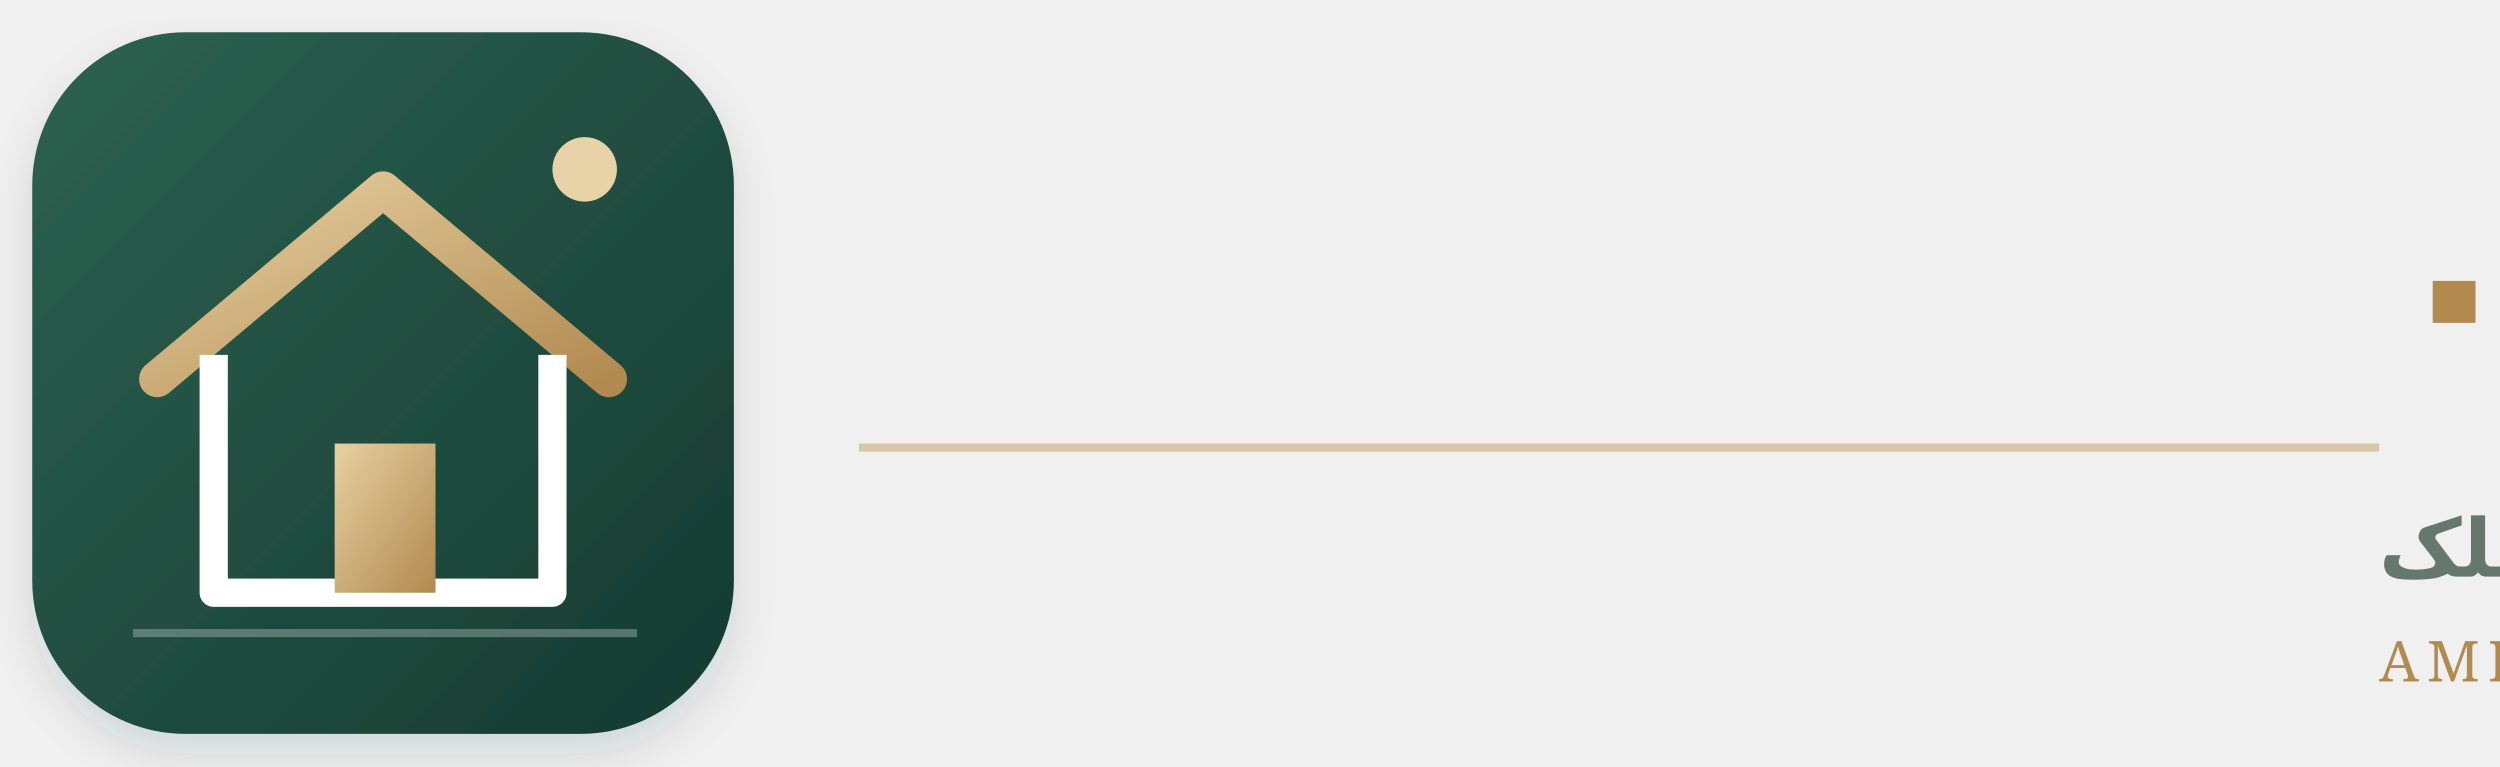
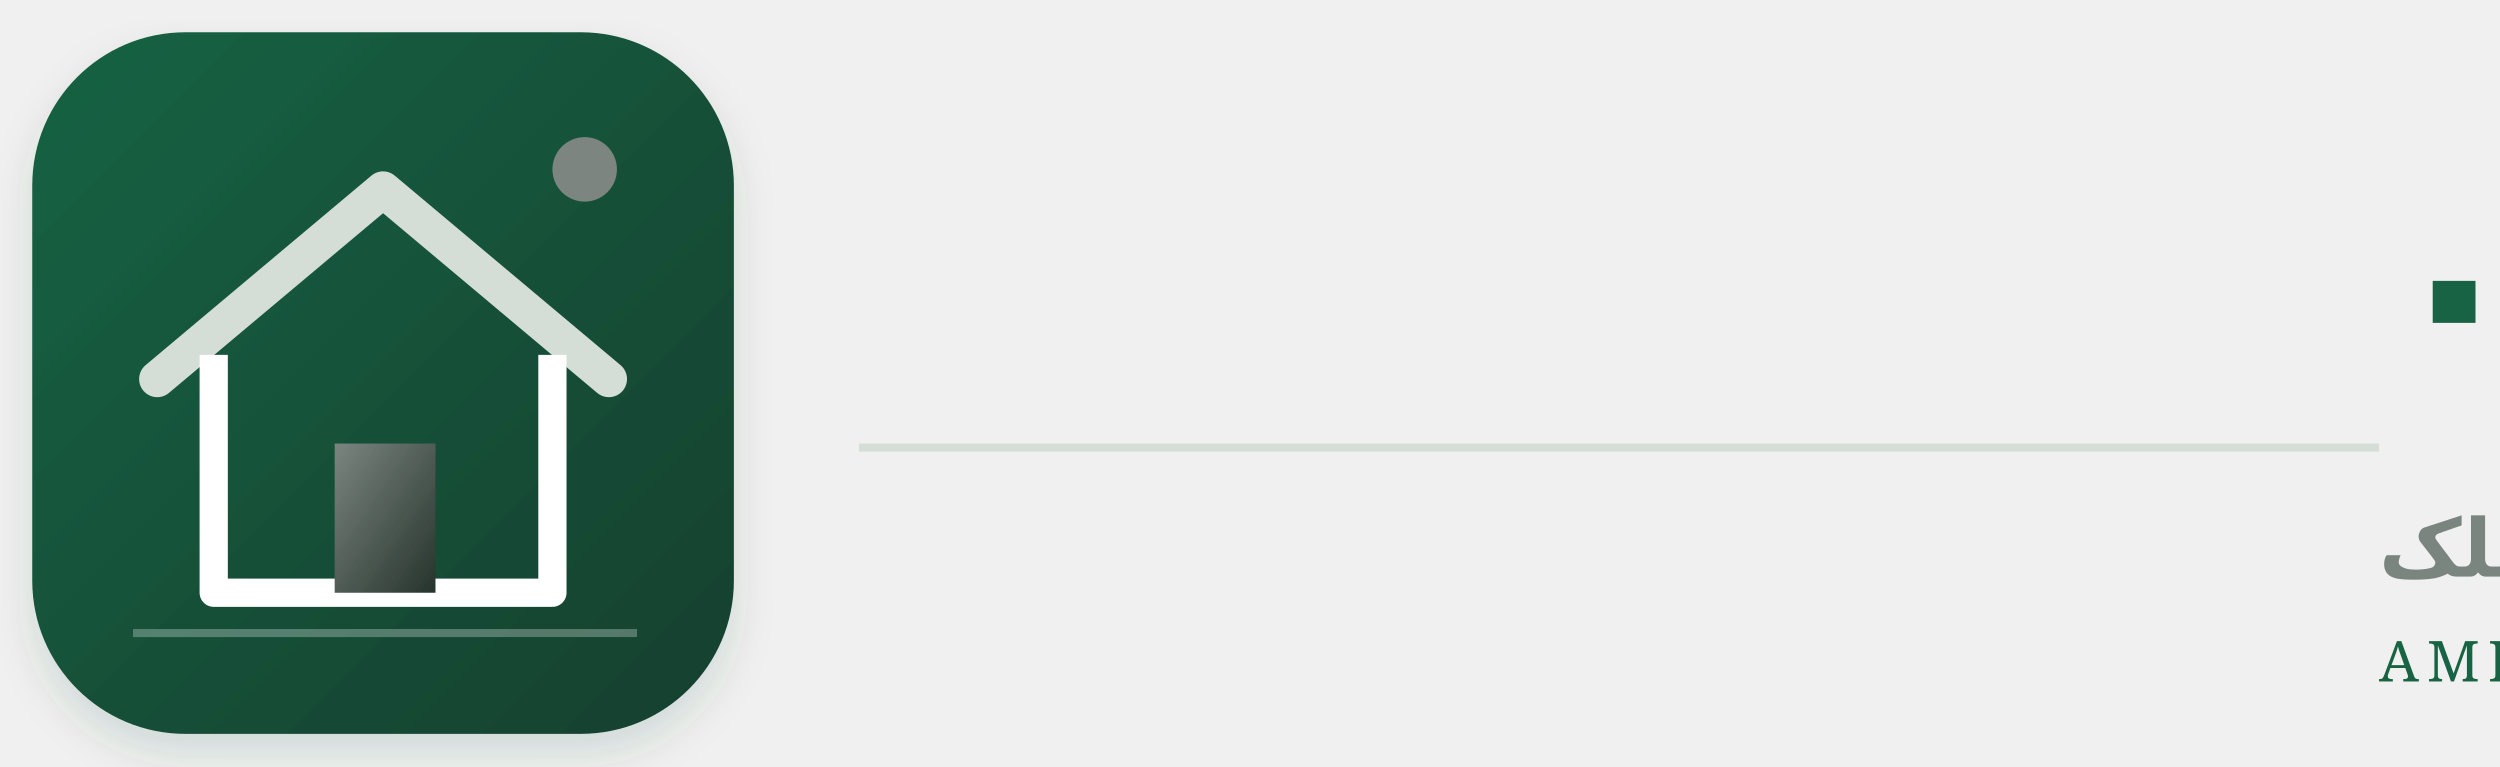
<svg xmlns="http://www.w3.org/2000/svg" viewBox="0 0 620 190" role="img" aria-labelledby="title desc">
  <defs>
    <linearGradient id="emerald" x1="0" y1="0" x2="1" y2="1">
-       <stop stop-color="#2c6250" />
-       <stop offset="1" stop-color="#153a31" />
+       <stop stop-color="#176344" />
+       <stop offset="1" stop-color="#123f2e" />
    </linearGradient>
-     <linearGradient id="champagne" x1="0" y1="0" x2="1" y2="1">
-       <stop stop-color="#e7d0a1" />
-       <stop offset="1" stop-color="#b18a50" />
+     <linearGradient id="gray" x1="0" y1="0" x2="1" y2="1">
+       <stop stop-color="#7b8580" />
+       <stop offset="1" stop-color="#26332c" />
    </linearGradient>
    <filter id="soft" x="-20%" y="-20%" width="140%" height="140%">
-       <feDropShadow dx="0" dy="5" stdDeviation="5" flood-color="#173d34" flood-opacity=".13" />
+       <feDropShadow dx="0" dy="5" stdDeviation="5" flood-color="#123f2e" flood-opacity=".13" />
    </filter>
  </defs>
  <g filter="url(#soft)">
    <rect x="8" y="8" width="174" height="174" rx="38" fill="url(#emerald)" />
-     <path d="M39 94 95 47l56 47" fill="none" stroke="url(#champagne)" stroke-width="9" stroke-linecap="round" stroke-linejoin="round" />
-     <path d="M53 88v59h84V88" fill="none" stroke="#fff" stroke-width="7" stroke-linejoin="round" />
-     <path d="M83 147v-37h25v37" fill="url(#champagne)" />
-     <path d="M33 157h125" stroke="#ffffff45" stroke-width="2" />
-     <circle cx="145" cy="42" r="8" fill="#e8d2a7" />
+     <path d="M39 94 95 47l56 47" fill="none" stroke="#d5ddd7" stroke-width="9" stroke-linecap="round" stroke-linejoin="round" />
+     <path d="M53 88v59h84V88" fill="none" stroke="#ffffff" stroke-width="7" stroke-linejoin="round" />
+     <path d="M83 147v-37h25v37" fill="url(#gray)" />
+     <path d="M33 157h125" stroke="#ffffff" stroke-opacity=".28" stroke-width="2" />
+     <circle cx="145" cy="42" r="8" fill="#7b8580" />
  </g>
  <g font-family="Vazirmatn, Tahoma, sans-serif" direction="rtl">
-     <text x="590" y="92" text-anchor="end" font-size="61" font-weight="900" fill="#183e35">املاک <tspan fill="#b18a50">۰۵۸</tspan>
+     <text x="590" y="92" text-anchor="end" font-size="61" font-weight="900" fill="#26332c">املاک <tspan fill="#176344">۰۵۸</tspan>
    </text>
-     <path d="M213 111H590" stroke="#d8c7a7" stroke-width="2" />
-     <text x="590" y="143" text-anchor="end" font-size="20" font-weight="600" fill="#65776e">سامانه هوشمند خرید، فروش و اجاره ملک</text>
-     <text x="590" y="169" text-anchor="end" font-family="Georgia,serif" font-size="14" letter-spacing="2" fill="#b18a50">AMLAK058.IR</text>
+     <path d="M213 111H590" stroke="#d5ddd7" stroke-width="2" />
+     <text x="590" y="143" text-anchor="end" font-size="20" font-weight="600" fill="#7b8580">سامانه هوشمند خرید، فروش و اجاره ملک</text>
+     <text x="590" y="169" text-anchor="end" font-family="Georgia,serif" font-size="14" letter-spacing="2" fill="#176344">AMLAK058.IR</text>
  </g>
</svg>
